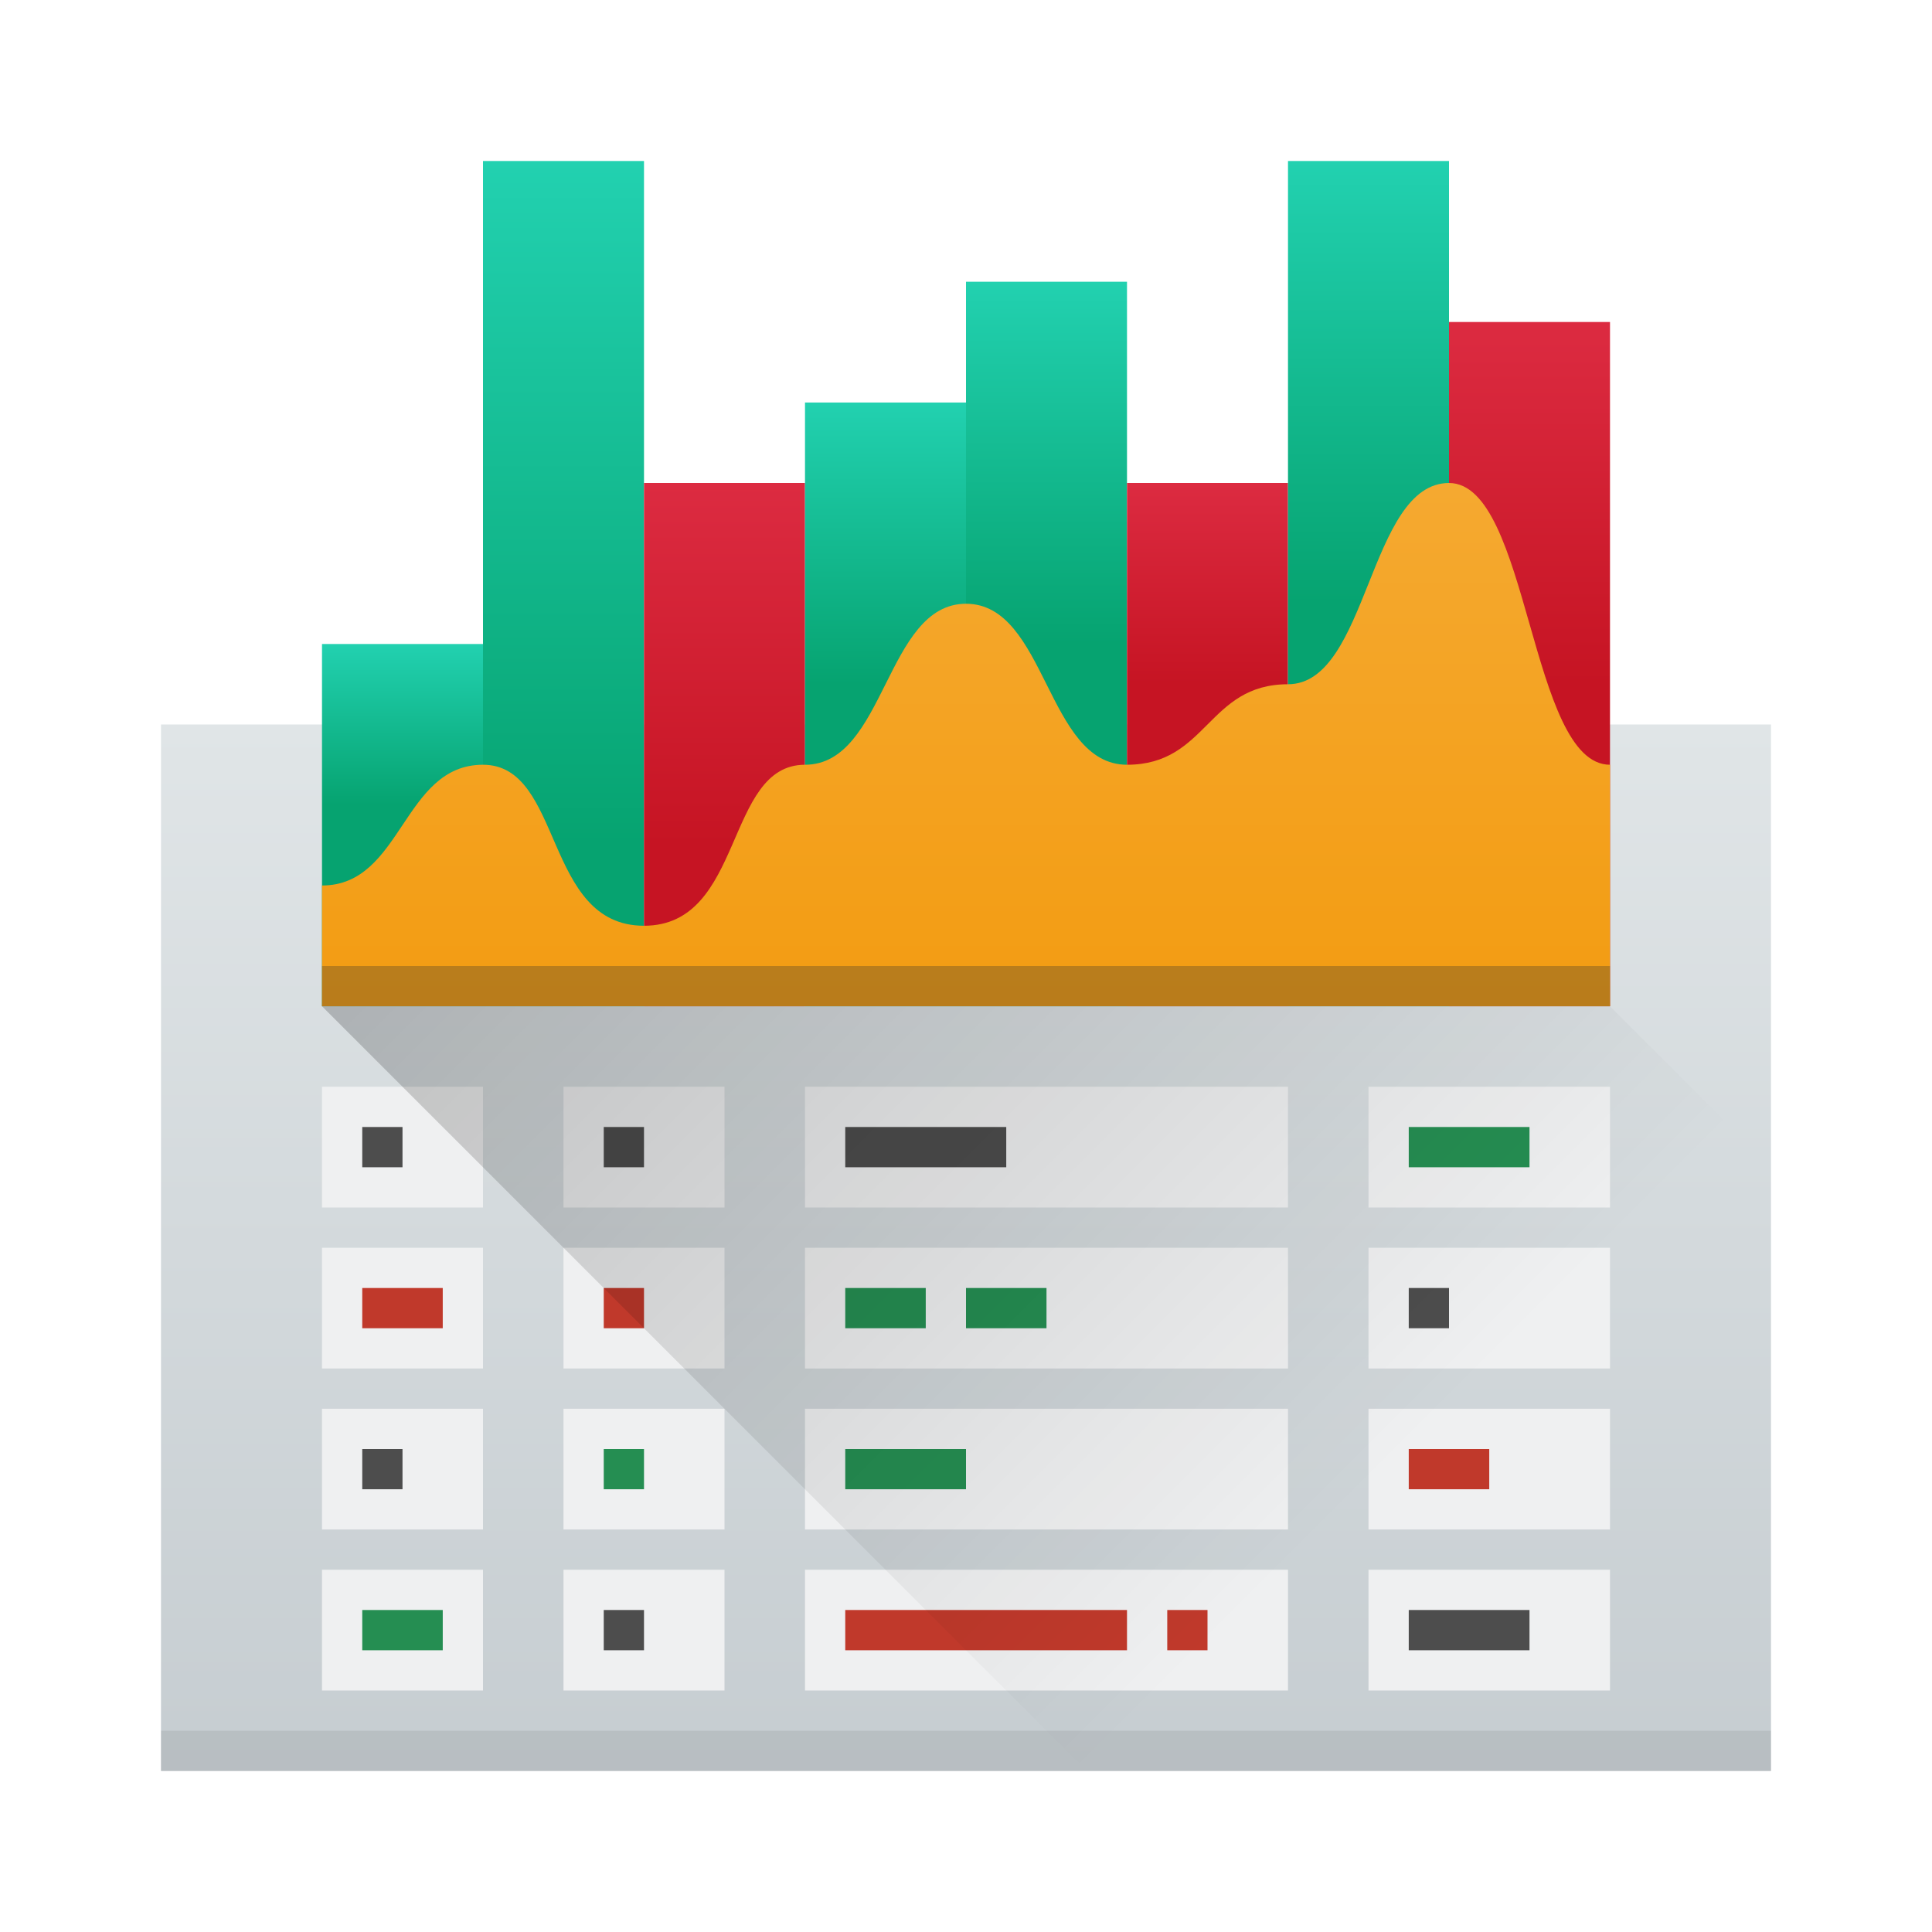
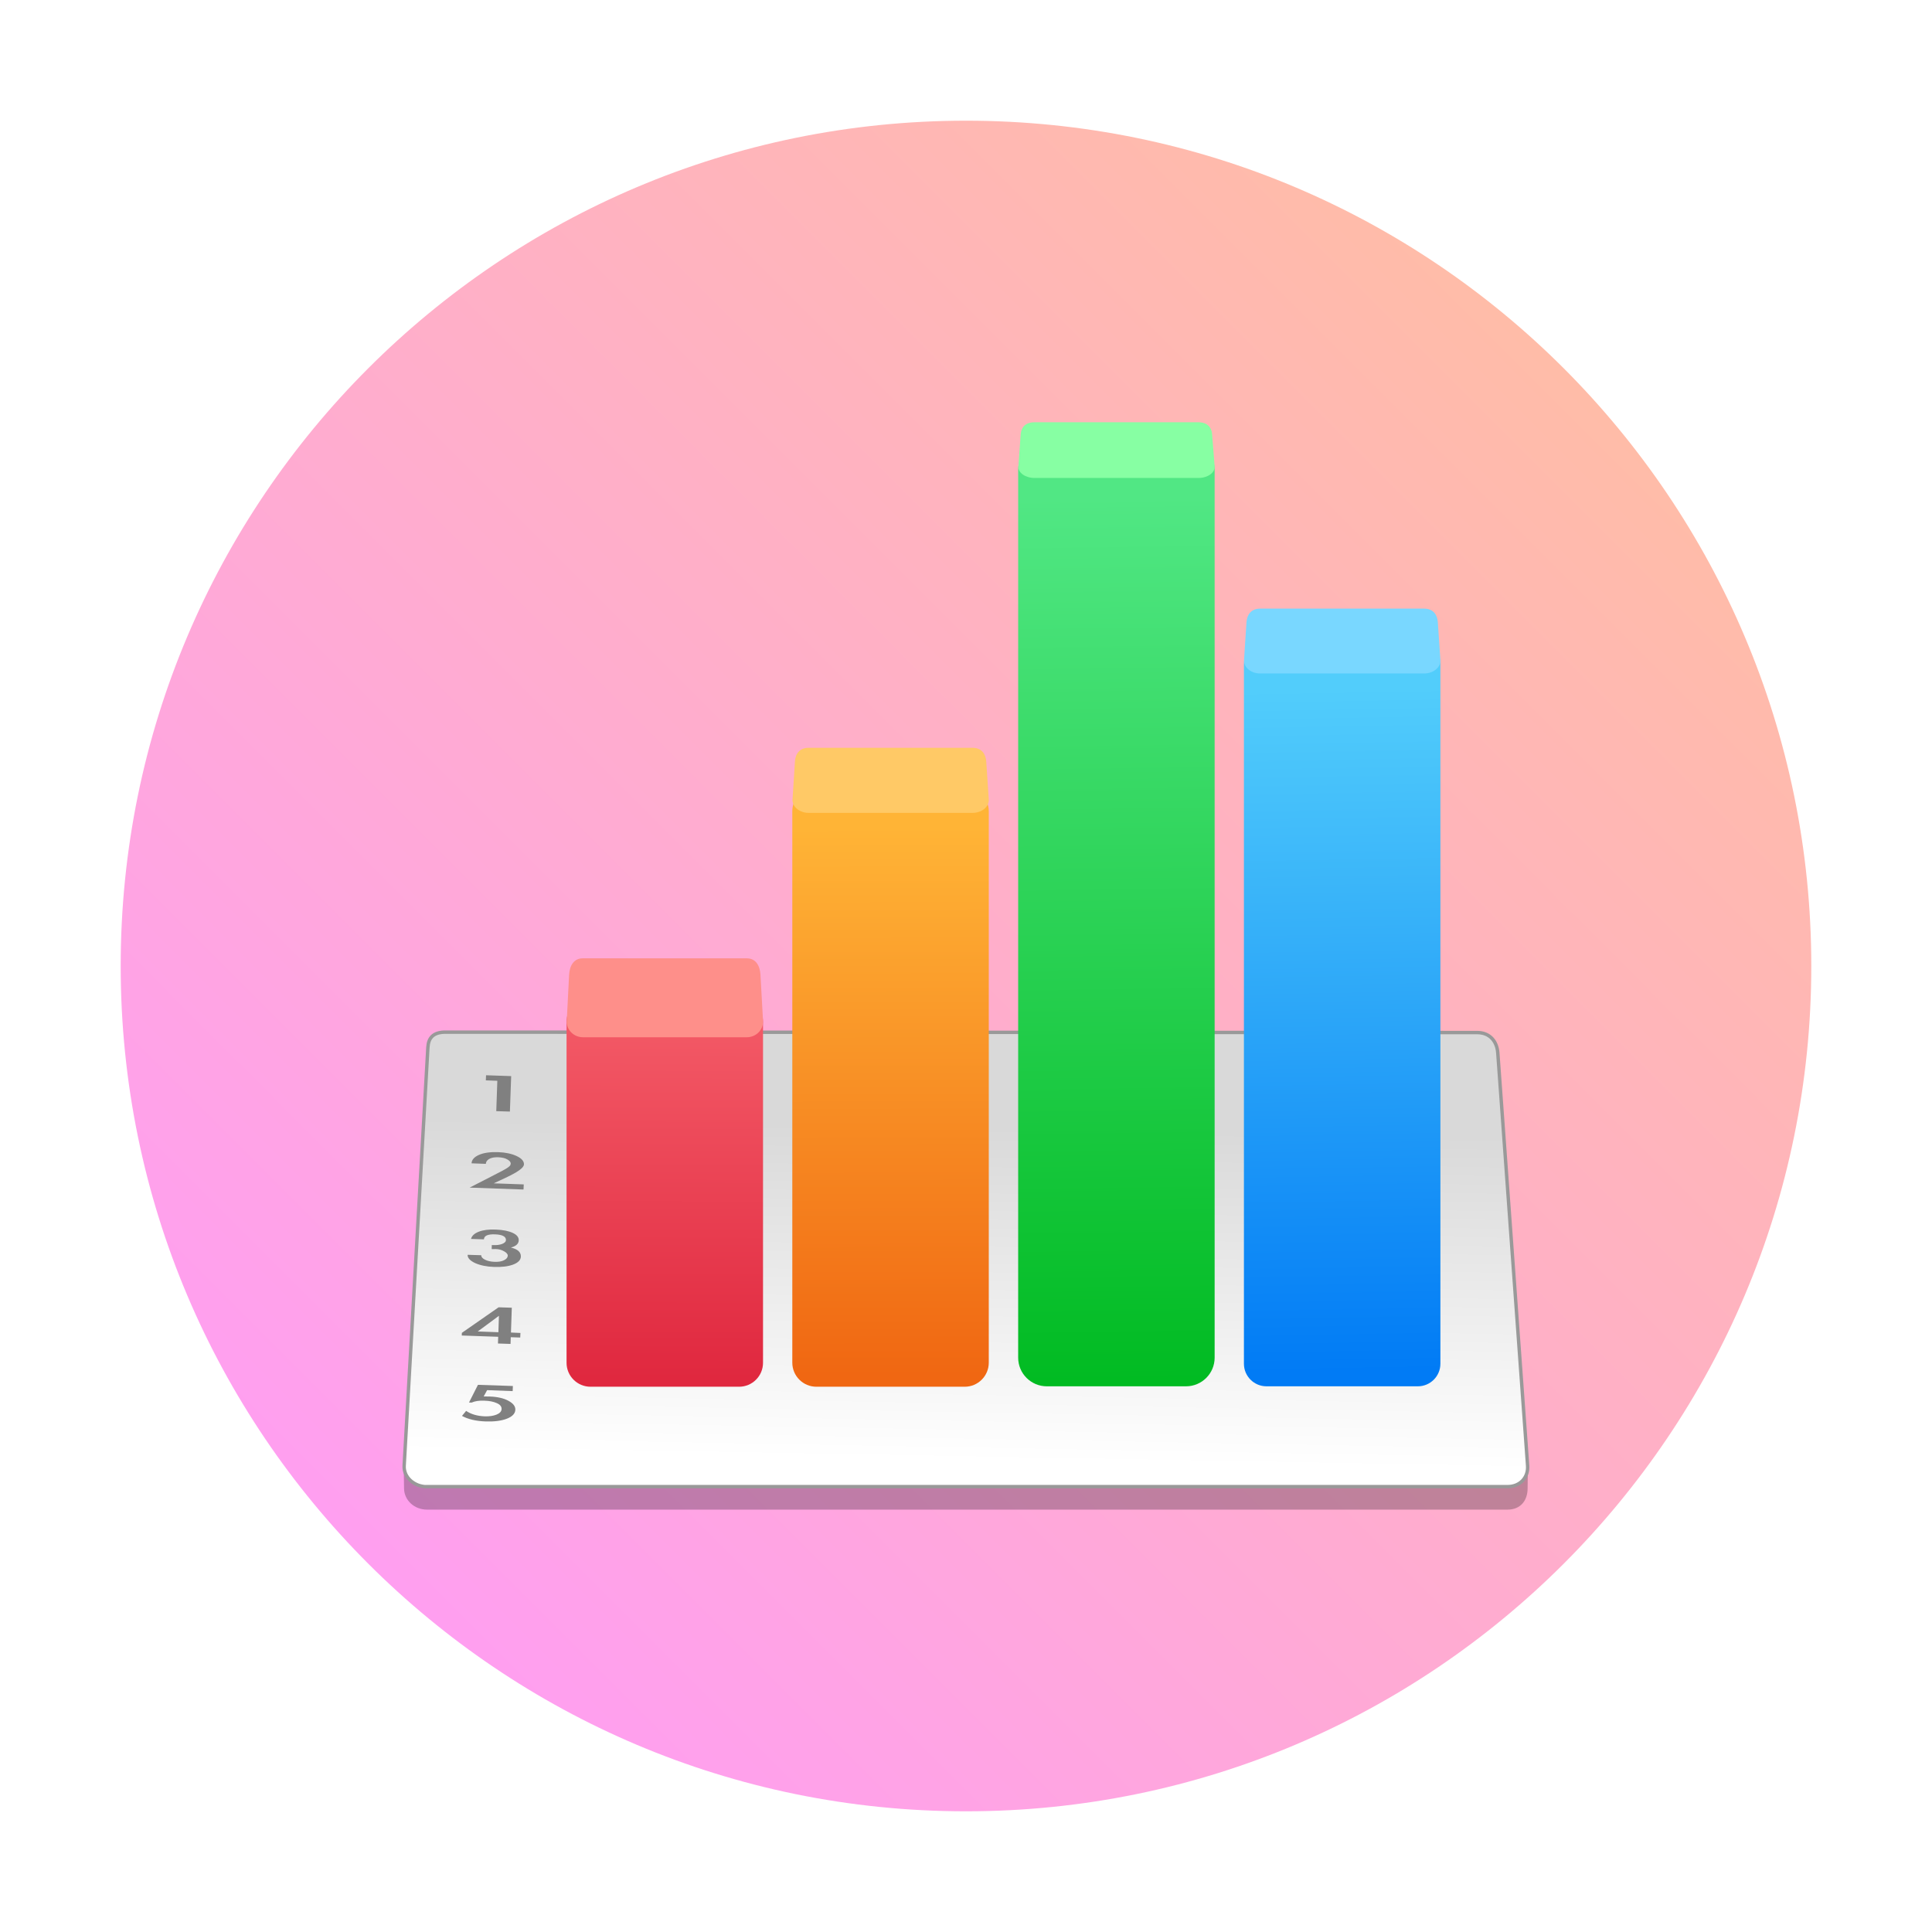
- <svg xmlns="http://www.w3.org/2000/svg" xmlns:xlink="http://www.w3.org/1999/xlink" width="48" height="48">
-   <defs>
-     <linearGradient id="a" y1="25" x1="8" y2="44" x2="27" gradientUnits="userSpaceOnUse">
-       <stop />
-       <stop offset="1" stop-opacity="0" />
+ <svg xmlns="http://www.w3.org/2000/svg" xmlns:xlink="http://www.w3.org/1999/xlink" width="48" height="48" version="1.1" viewBox="0 0 48 48" id="svg5104">
+   <defs id="defs5064">
+     <linearGradient id="linearGradient978">
+       <stop style="stop-color:#ff99ff;stop-opacity:1;" offset="0" id="stop974" />
+       <stop style="stop-color:#ffc299;stop-opacity:1;" offset="1" id="stop976" />
    </linearGradient>
-     <linearGradient id="b" y1="44" y2="18" x2="0" gradientUnits="userSpaceOnUse">
-       <stop stop-color="#c6cdd1" />
-       <stop offset="1" stop-color="#e0e5e7" />
+     <linearGradient id="linearGradient959" x1="22.816" x2="38.476" y1="14.449" y2="-1.049" gradientTransform="translate(-24.428,3.551)" gradientUnits="userSpaceOnUse">
+       <stop stop-color="#dc3282" offset="0" id="stop5034" style="stop-color:#ff99ff;stop-opacity:1;" />
+       <stop stop-color="#f05a50" offset="1" id="stop5036" style="stop-color:#ff9955;stop-opacity:1" />
    </linearGradient>
-     <linearGradient id="c" y1="20" y2="16" x2="0" gradientUnits="userSpaceOnUse">
-       <stop stop-color="#06a370" />
-       <stop offset="1" stop-color="#22d1b0" />
+     <linearGradient id="linearGradient875" x1="-123.61" x2="-124.83" y1="-218.51" y2="-149.55" gradientTransform="matrix(0.044571,0,0,0.045384,11.938,21.687)" gradientUnits="userSpaceOnUse">
+       <stop stop-color="#d9d9d9" offset="0" id="stop5039" />
+       <stop stop-color="#fff" offset="1" id="stop5041" />
    </linearGradient>
-     <linearGradient xlink:href="#c" id="d" y1="21" y2="4" x2="0" gradientUnits="userSpaceOnUse" />
-     <linearGradient xlink:href="#c" id="e" y1="15" y2="4" x2="0" gradientUnits="userSpaceOnUse" />
-     <linearGradient xlink:href="#c" id="f" y1="16" y2="7" x2="0" gradientUnits="userSpaceOnUse" />
-     <linearGradient xlink:href="#c" id="g" y1="17" y2="10" x2="0" gradientUnits="userSpaceOnUse" />
-     <linearGradient id="h" y1="17" y2="8" x2="0" gradientUnits="userSpaceOnUse">
-       <stop stop-color="#c61423" />
-       <stop offset="1" stop-color="#dc2b41" />
+     <linearGradient id="linearGradient841" x1="-194.48" x2="-194.66" y1="-239.97" y2="-166.64" gradientTransform="matrix(0.044571,0,0,0.045384,11.938,21.687)" gradientUnits="userSpaceOnUse">
+       <stop stop-color="#f35966" offset="0" id="stop5044" />
+       <stop stop-color="#e0283f" offset="1" id="stop5046" />
    </linearGradient>
-     <linearGradient xlink:href="#h" id="i" y1="17" y2="12" x2="0" gradientUnits="userSpaceOnUse" />
-     <linearGradient xlink:href="#h" id="j" y1="21" y2="12" x2="0" gradientUnits="userSpaceOnUse" />
-     <linearGradient id="k" y1="25" y2="10" x2="0" gradientUnits="userSpaceOnUse">
-       <stop stop-color="#f39c12" />
-       <stop offset="1" stop-color="#f5ab35" />
+     <linearGradient id="linearGradient851" x1="-145.4" x2="-145.58" y1="-167.26" y2="-280.65" gradientTransform="matrix(0.044571,0,0,0.045384,11.938,21.687)" gradientUnits="userSpaceOnUse">
+       <stop stop-color="#f06712" offset="0" id="stop5049" />
+       <stop stop-color="#ffb436" offset="1" id="stop5051" />
    </linearGradient>
+     <linearGradient id="linearGradient859" x1="-98.577" x2="-101.03" y1="-166.03" y2="-348.97" gradientTransform="matrix(0.044571,0,0,0.045384,11.938,21.687)" gradientUnits="userSpaceOnUse">
+       <stop stop-color="#01bb22" offset="0" id="stop5054" />
+       <stop stop-color="#51e784" offset="1" id="stop5056" />
+     </linearGradient>
+     <linearGradient id="linearGradient867" x1="-50.258" x2="-52.706" y1="-167.99" y2="-309.35" gradientTransform="matrix(0.044571,0,0,0.045384,11.938,21.687)" gradientUnits="userSpaceOnUse">
+       <stop stop-color="#017bf5" offset="0" id="stop5059" />
+       <stop stop-color="#52cdfb" offset="1" id="stop5061" />
+     </linearGradient>
+     <linearGradient xlink:href="#linearGradient978" id="linearGradient980" x1="-1.826" y1="18.188" x2="14.049" y2="2.314" gradientUnits="userSpaceOnUse" />
  </defs>
-   <rect width="40" x="4" y="18" fill="url(#b)" height="26" />
-   <g stroke-linejoin="bevel" stroke-linecap="round" stroke-width="2">
-     <rect width="4" x="8" y="16" fill="url(#c)" height="9" />
-     <rect width="4" x="12" y="4" fill="url(#d)" height="21" />
-     <rect width="4" x="16" y="12" fill="url(#j)" height="13" />
-     <rect width="4" x="20" y="10" fill="url(#g)" height="15" />
-     <rect width="4" x="24" y="7" fill="url(#f)" height="18" />
-     <rect width="4" x="28" y="12" fill="url(#i)" height="13" />
-     <rect width="4" x="32" y="4" fill="url(#e)" height="21" />
-     <rect width="4" x="36" y="8" fill="url(#h)" height="17" />
-     <g fill="#eff0f1">
-       <rect width="4" x="8" y="31" height="3" />
-       <rect width="4" x="8" y="39" height="3" />
-       <rect width="4" x="8" y="27" height="3" />
-       <rect width="4" x="14" y="31" height="3" />
-       <rect width="4" x="14" y="39" height="3" />
-       <rect width="4" x="14" y="27" height="3" />
-       <rect width="12" x="20" y="31" height="3" />
-       <rect width="12" x="20" y="39" height="3" />
-       <rect width="12" x="20" y="27" height="3" />
-       <rect width="6" x="34" y="31" height="3" />
-       <rect width="6" x="34" y="39" height="3" />
-       <rect width="6" x="34" y="27" height="3" />
-       <rect width="4" x="8" y="35" height="3" />
-       <rect width="4" x="14" y="35" height="3" />
-       <rect width="12" x="20" y="35" height="3" />
-       <rect width="6" x="34" y="35" height="3" />
+   <g transform="matrix(2.645669,0,0,2.645669,7.83205,-3.120757)" id="g5102">
+     <circle cx="6.111" cy="10.251" r="7.938" id="circle5066" style="fill:url(#linearGradient980);fill-opacity:1" />
+     <g id="g5088">
+       <path d="m 1.05,15.356 h 10.147 c 0.119,0 0.187,-0.082 0.188,-0.197 l 0.002,-0.18 -0.843,-3.697 c -0.024,-0.107 -0.109,-0.191 -0.228,-0.191 l -8.393,-0.004 c -0.119,-4.5e-5 -0.206,0.061 -0.224,0.141 l -0.868,3.739 0.003,0.192 c 0.002,0.109 0.096,0.197 0.215,0.197 z" opacity="0.25" id="path5068" />
+       <path d="m 1.05,15.14 h 10.147 c 0.119,0 0.196,-0.088 0.188,-0.197 l -0.28,-3.876 c -0.008,-0.109 -0.075,-0.191 -0.194,-0.191 l -9.688,-0.004 c -0.119,-4.6e-5 -0.16,0.059 -0.165,0.141 l -0.223,3.931 c -0.006,0.11 0.096,0.197 0.215,0.197 z" fill="url(#linearGradient875)" stroke="#999999" stroke-width="0.032" id="path5070" style="fill:url(#linearGradient875)" />
+       <rect x="2.36" y="10.548" width="1.845" height="3.654" ry="0.225" fill="url(#linearGradient841)" id="rect5072" style="fill:url(#linearGradient841)" />
+       <path d="m 2.512,10.179 h 1.541 c 0.084,0 0.123,0.069 0.128,0.154 l 0.024,0.433 c 0.005,0.085 -0.067,0.154 -0.151,0.154 h -1.541 c -0.084,0 -0.156,-0.069 -0.151,-0.154 L 2.384,10.333 C 2.389,10.248 2.428,10.179 2.512,10.179 Z" fill="#fe8f8a" id="path5074" />
+       <rect x="4.48" y="8.571" width="1.845" height="5.631" ry="0.226" fill="url(#linearGradient851)" id="rect5076" style="fill:url(#linearGradient851)" />
+       <path d="m 4.632,8.202 h 1.541 c 0.084,0 0.123,0.057 0.128,0.127 l 0.024,0.357 c 0.005,0.07 -0.067,0.127 -0.151,0.127 h -1.541 c -0.084,0 -0.156,-0.057 -0.151,-0.127 L 4.505,8.329 C 4.509,8.259 4.549,8.202 4.632,8.202 Z" fill="#ffc966" id="path5078" />
+       <rect x="6.601" y="5.323" width="1.845" height="8.875" ry="0.269" fill="url(#linearGradient859)" id="rect5080" style="fill:url(#linearGradient859)" />
+       <path d="m 6.753,5.145 h 1.541 c 0.084,0 0.123,0.049 0.128,0.109 l 0.024,0.305 c 0.005,0.06 -0.067,0.109 -0.151,0.109 h -1.541 c -0.084,0 -0.156,-0.049 -0.151,-0.109 L 6.625,5.254 C 6.63,5.194 6.669,5.145 6.753,5.145 Z" fill="#87ffa3" id="path5082" />
+       <rect x="8.721" y="7.204" width="1.845" height="6.994" ry="0.212" fill="url(#linearGradient867)" id="rect5084" style="fill:url(#linearGradient867)" />
+       <path d="m 8.873,6.895 h 1.541 c 0.084,0 0.123,0.057 0.128,0.127 l 0.024,0.355 c 0.005,0.07 -0.068,0.127 -0.151,0.127 H 8.873 c -0.084,0 -0.156,-0.057 -0.151,-0.127 L 8.745,7.022 C 8.75,6.952 8.789,6.895 8.873,6.895 Z" fill="#79d7ff" id="path5086" />
    </g>
-     <rect width="1" x="9" y="28" fill="#4d4d4d" height="1" />
-     <rect width="2" x="9" y="32" fill="#c0392b" height="1" />
-     <rect width="1" x="9" y="36" fill="#4d4d4d" height="1" />
-     <rect width="2" x="9" y="40" fill="#258e52" height="1" />
-     <rect width="1" x="15" y="40" fill="#4d4d4d" height="1" />
-     <rect width="1" x="15" y="36" fill="#258e52" height="1" />
-     <rect width="1" x="15" y="32" fill="#c0392b" height="1" />
-     <g fill="#4d4d4d">
-       <rect width="1" x="15" y="28" height="1" />
-       <rect width="4" x="21" y="28" height="1" />
+     <g fill="#808080" id="g5100">
+       <path d="m 1.602,11.325 0.002,-0.048 0.236,0.008 -0.012,0.333 -0.128,-0.004 0.01,-0.285 z" id="path5090" />
+       <path d="M 1.958,12.302 1.956,12.35 1.45,12.332 1.645,12.232 Q 1.784,12.162 1.808,12.144 1.834,12.126 1.834,12.114 1.835,12.11 1.836,12.107 1.836,12.085 1.803,12.067 1.772,12.049 1.718,12.047 1.665,12.045 1.633,12.063 1.603,12.081 1.602,12.109 l -0.134,-0.005 q 0.002,-0.049 0.069,-0.079 0.068,-0.03 0.182,-0.026 0.103,0.004 0.173,0.037 0.07,0.033 0.068,0.079 -0.002,0.043 -0.154,0.116 l -0.13,0.061 z" id="path5092" />
+       <path d="m 1.463,12.814 q 0.011,-0.044 0.073,-0.068 0.062,-0.024 0.16,-0.02 0.099,0.004 0.158,0.031 0.059,0.027 0.057,0.071 -0.002,0.048 -0.074,0.067 0.096,0.022 0.094,0.085 -0.002,0.048 -0.073,0.075 -0.07,0.026 -0.181,0.022 -0.103,-0.004 -0.175,-0.036 Q 1.429,13.007 1.431,12.963 l 0.128,0.004 q -8.467e-4,0.024 0.035,0.042 0.035,0.018 0.09,0.02 0.056,0.002 0.089,-0.015 0.034,-0.017 0.035,-0.043 7.408e-4,-0.021 -0.035,-0.041 -0.034,-0.02 -0.079,-0.021 -0.005,-1.73e-4 -0.01,3.18e-4 l -0.027,1.4e-4 0.001,-0.038 0.016,5.56e-4 q 0.047,0.002 0.081,-0.011 0.035,-0.014 0.036,-0.035 0.002,-0.051 -0.102,-0.055 -0.103,-0.004 -0.105,0.047 z" id="path5094" />
+       <path d="m 1.927,13.697 -0.002,0.043 -0.089,-0.003 -0.002,0.063 -0.118,-0.004 0.002,-0.063 -0.342,-0.012 8.731e-4,-0.025 0.345,-0.24 0.124,0.004 -0.008,0.233 z m -0.202,-0.161 -0.199,0.147 0.194,0.007 z" id="path5096" />
+       <path d="m 1.614,14.234 -0.032,0.059 0.058,9.53e-4 q 0.108,0.004 0.174,0.04 0.067,0.036 0.065,0.084 -0.002,0.054 -0.079,0.084 -0.077,0.03 -0.2,0.026 -0.136,-0.005 -0.222,-0.052 l 0.039,-0.047 q 0.07,0.047 0.175,0.051 0.065,0.002 0.11,-0.016 0.047,-0.019 0.048,-0.053 0.001,-0.035 -0.045,-0.055 -0.046,-0.021 -0.118,-0.023 -0.072,-0.003 -0.119,0.018 l -0.024,-8.2e-4 0.084,-0.166 0.328,0.011 -0.002,0.048 z" id="path5098" />
    </g>
-     <g fill="#258e52">
-       <rect width="2" x="21" y="32" height="1" />
-       <rect width="2" x="24" y="32" height="1" />
-       <rect width="3" x="21" y="36" height="1" />
-     </g>
-     <g fill="#c0392b">
-       <rect width="7" x="21" y="40" height="1" />
-       <rect width="1" x="29" y="40" height="1" />
-     </g>
-     <rect width="3" x="35" y="28" fill="#258e52" height="1" />
-     <rect width="1" x="35" y="32" fill="#4d4d4d" height="1" />
-     <rect width="2" x="35" y="36" fill="#c0392b" height="1" />
-     <rect width="3" x="35" y="40" fill="#4d4d4d" height="1" />
  </g>
-   <path opacity=".2" fill="url(#a)" fill-rule="evenodd" d="m8 25l19 19h17v-15l-4-4z" />
-   <rect width="40" x="4" opacity=".1" y="43" fill="#2e3132" height="1" />
-   <path fill="url(#k)" fill-rule="evenodd" d="m8 25v-3c2 0 2-3 4-3 2 0 1.5 4 4 4 2.5 0 2-4 4-4 2 0 2-4 4-4 2 0 2 4 4 4 2 0 2-2 4-2 2 0 2-5 4-5 2 0 2 7 4 7v6z" />
-   <rect width="32" x="8" y="24" fill="#2e3132" height="1" fill-opacity=".294" />
</svg>
